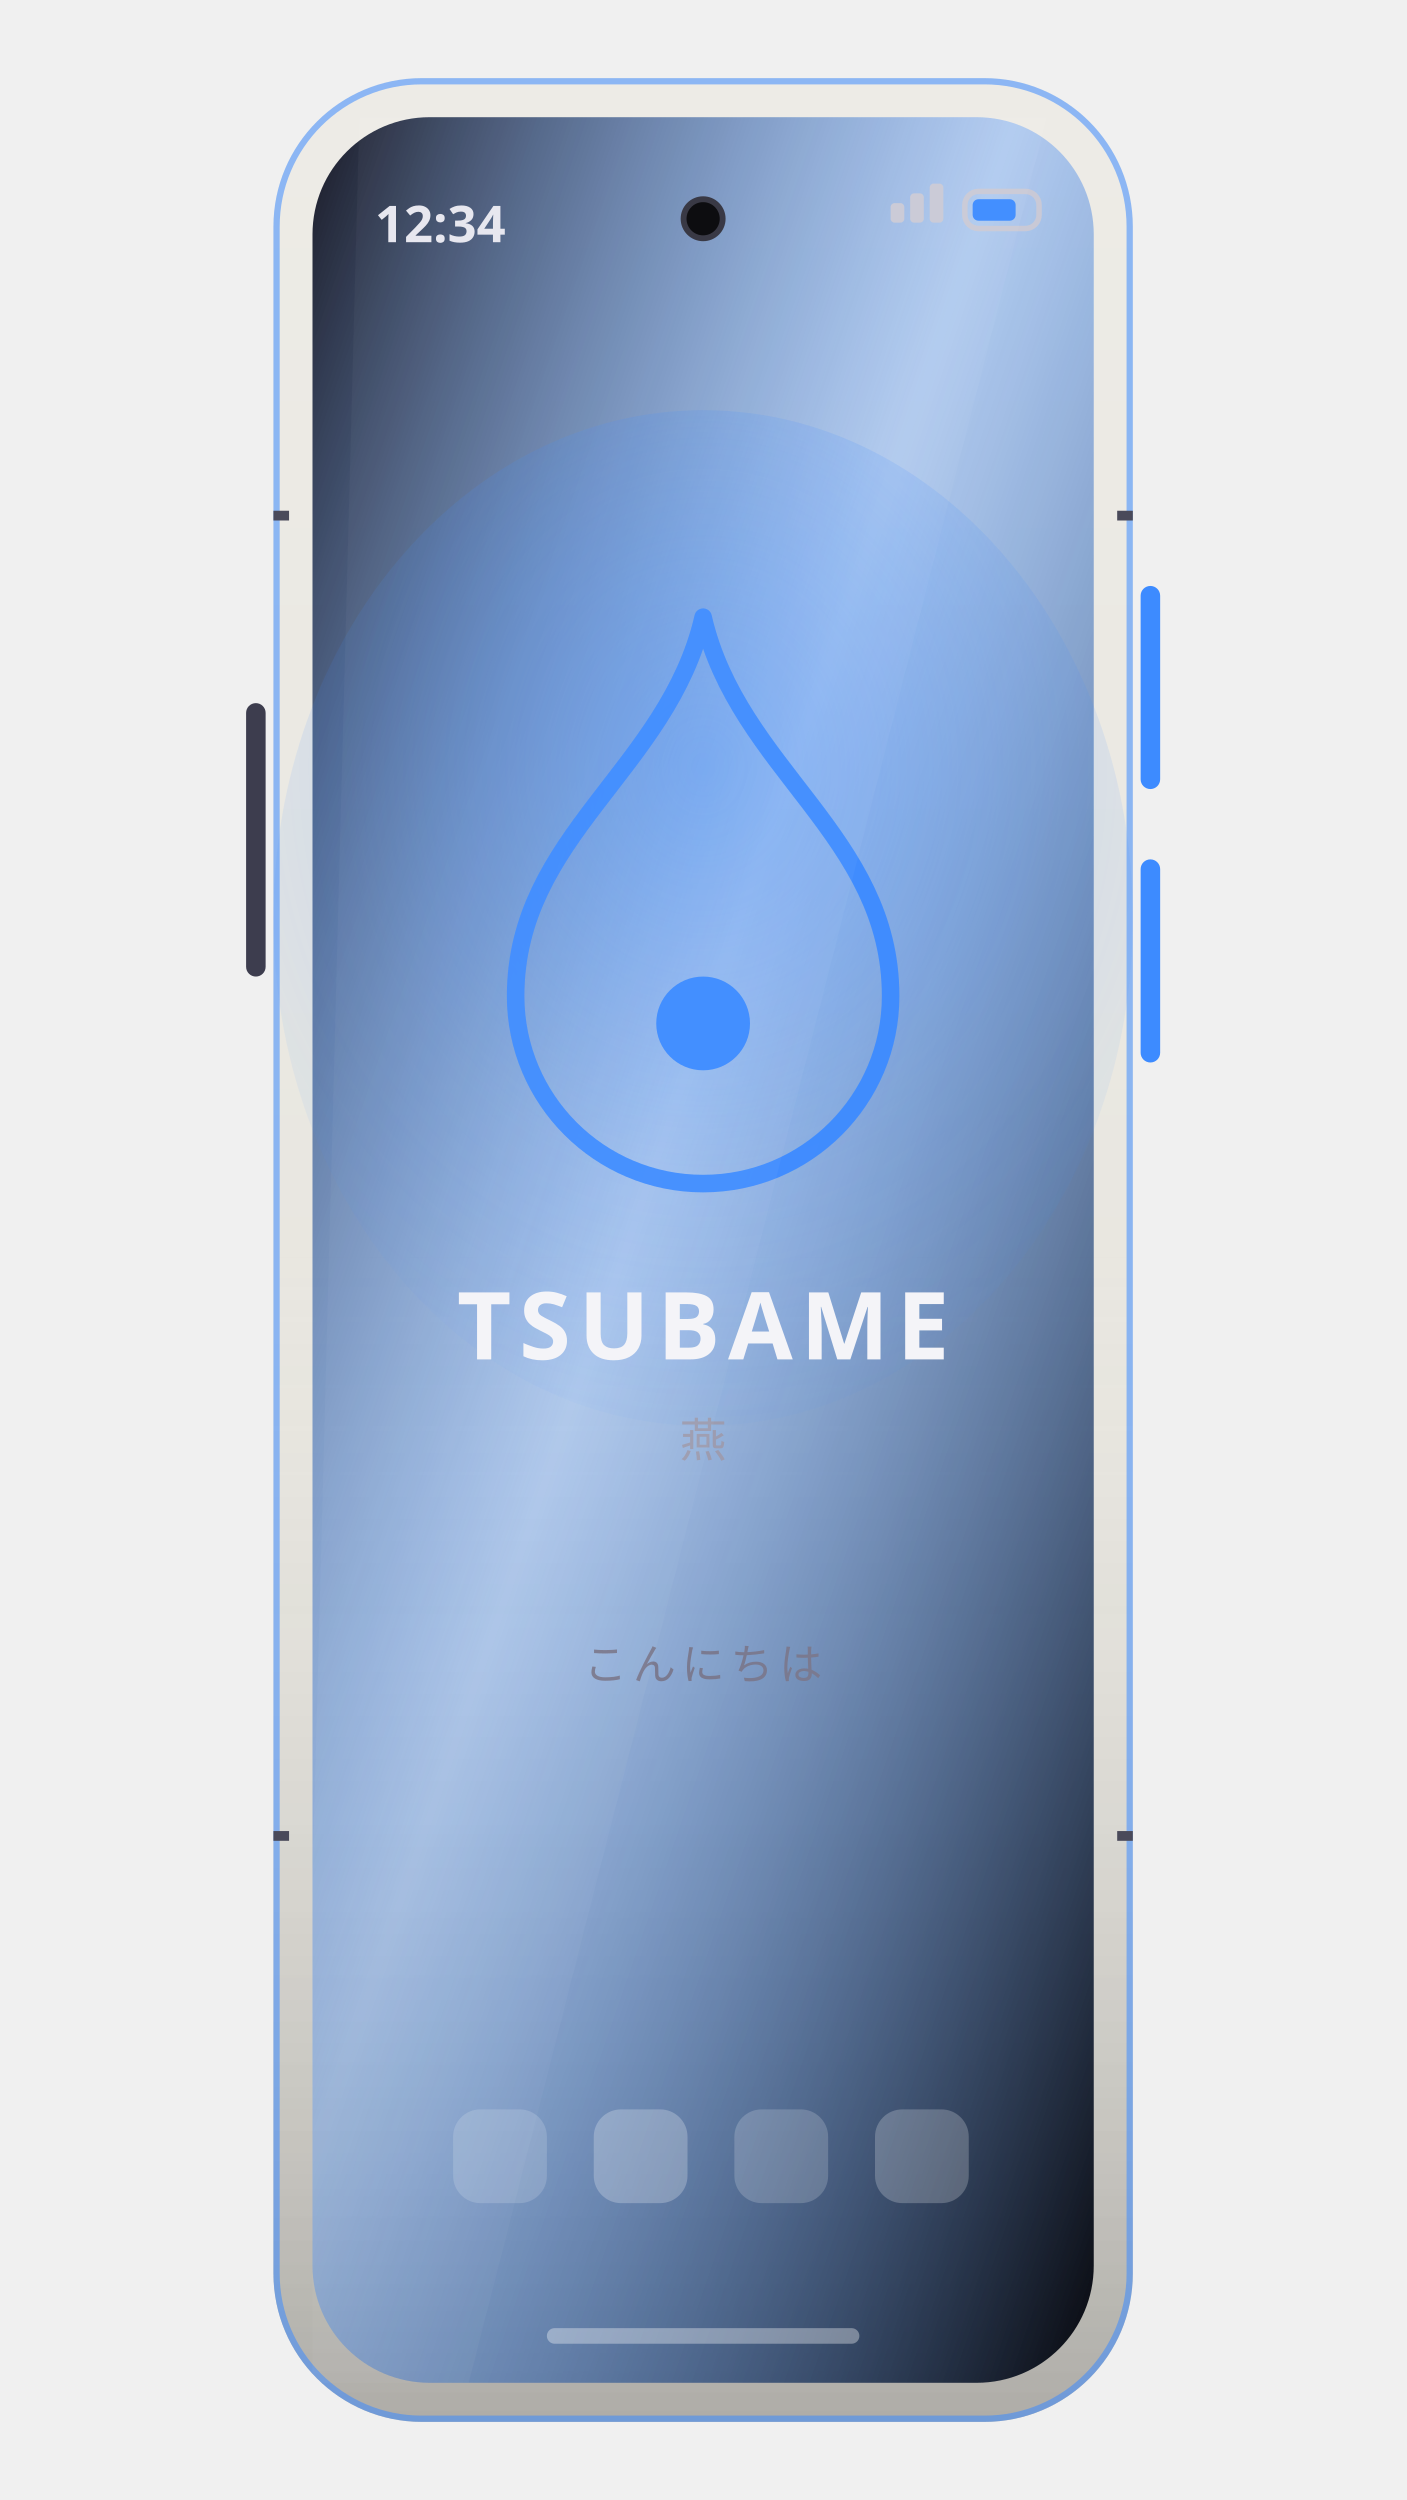
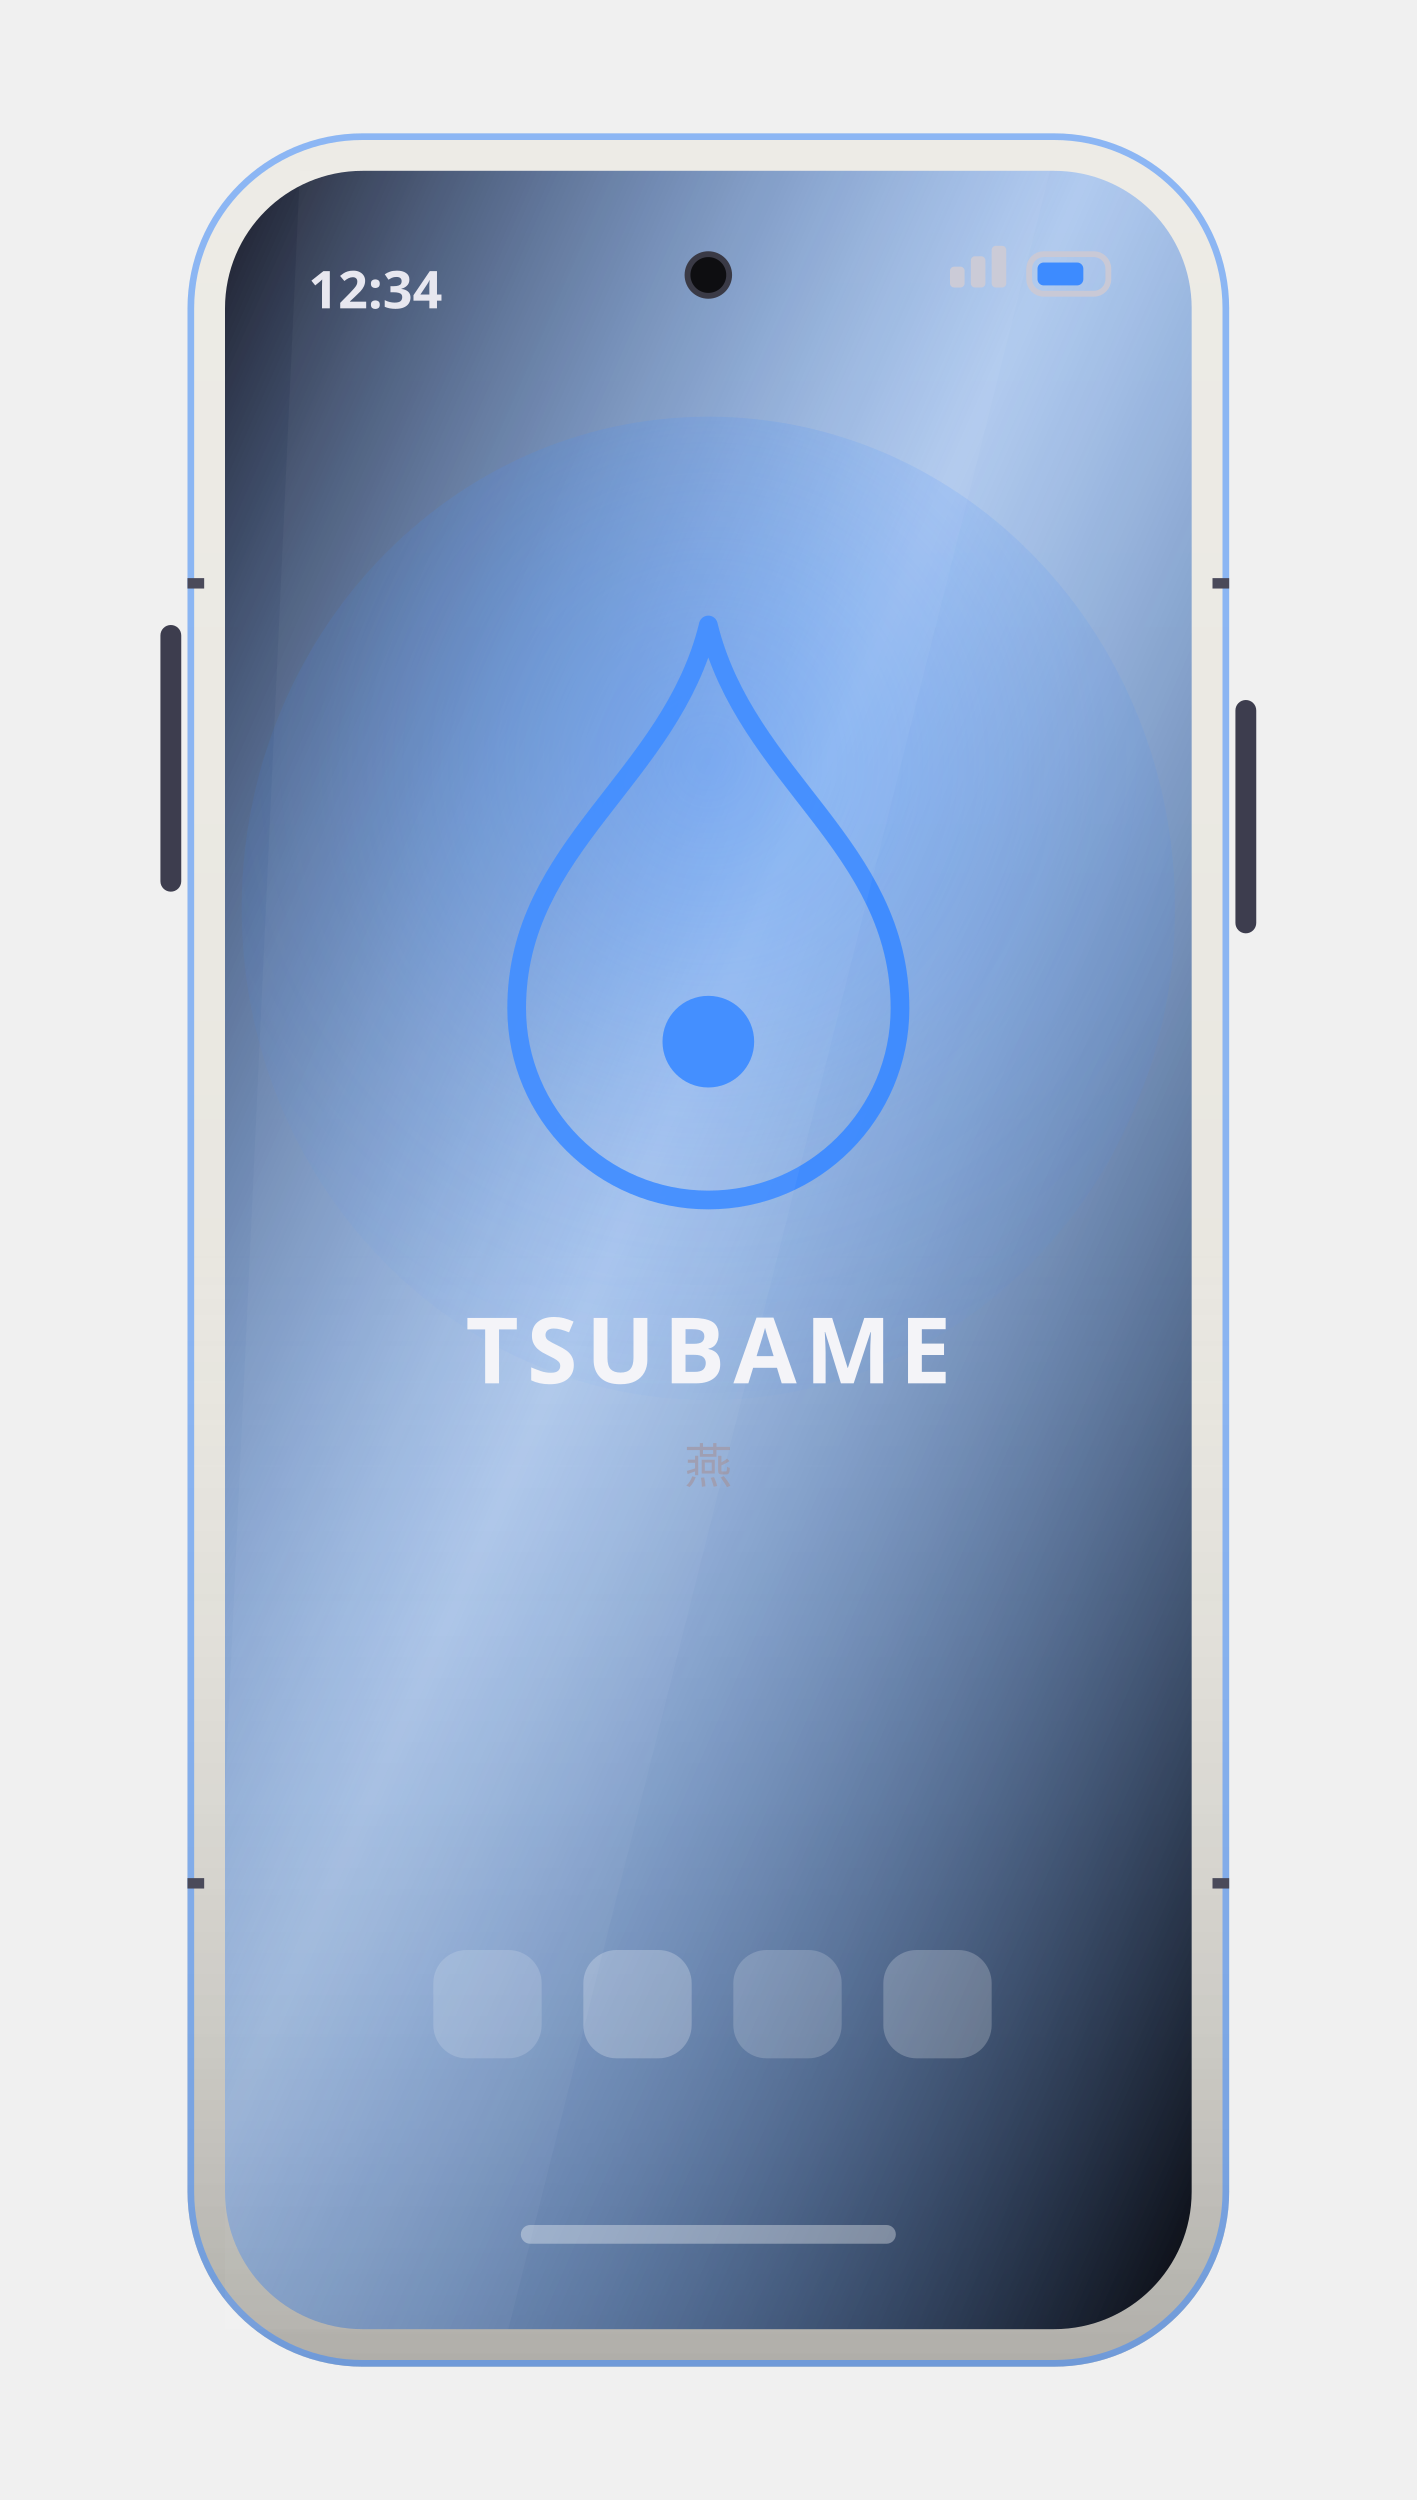
- <svg xmlns="http://www.w3.org/2000/svg" viewBox="0 0 360 640" role="img" aria-label="TSUBAME">
+ <svg xmlns="http://www.w3.org/2000/svg" viewBox="0 0 340 600" role="img" aria-label="TSUBAME">
  <defs>
    <linearGradient id="scrtsubame0" x1="0" y1="0" x2="1" y2="1">
      <stop offset="0" stop-color="#1b1b26" />
      <stop offset="0.45" stop-color="#3d8bff" stop-opacity="0.34" />
      <stop offset="1" stop-color="#07070b" />
    </linearGradient>
    <radialGradient id="flaretsubame0" cx="0.5" cy="0.35" r="0.75">
      <stop offset="0" stop-color="#3d8bff" stop-opacity="0.42" />
      <stop offset="0.55" stop-color="#3d8bff" stop-opacity="0.12" />
      <stop offset="1" stop-color="#3d8bff" stop-opacity="0" />
    </radialGradient>
    <linearGradient id="metaltsubame0" x1="0" y1="0" x2="0" y2="1">
      <stop offset="0" stop-color="#ffffff" stop-opacity="0.22" />
      <stop offset="0.5" stop-color="#ffffff" stop-opacity="0.04" />
      <stop offset="1" stop-color="#000000" stop-opacity="0.25" />
    </linearGradient>
  </defs>
-   <rect x="70" y="20" width="220" height="600" rx="38" fill="#e8e6df" />
-   <rect x="70" y="20" width="220" height="600" rx="38" fill="url(#metaltsubame0)" />
-   <rect x="70.8" y="20.8" width="218.4" height="598.4" rx="37.2" fill="none" stroke="#3d8bff" stroke-opacity="0.55" stroke-width="1.6" />
-   <path d="M70 132 h4 M70 470 h4 M286 132 h4 M286 470 h4" stroke="#4a4a5a" stroke-width="2.5" />
-   <rect x="80" y="30" width="200" height="580" rx="30" fill="url(#scrtsubame0)" />
-   <ellipse cx="180" cy="235" rx="110" ry="130" fill="url(#flaretsubame0)" />
-   <circle cx="180" cy="56" r="5" fill="#050508" stroke="#33333f" stroke-width="1.5" />
-   <text x="96" y="62" font-family="'Noto Sans JP',sans-serif" font-size="13" font-weight="700" fill="#e6e6ee">12:34</text>
-   <rect x="228" y="52" width="3.5" height="5" rx="1" fill="#c9c9d6" />
-   <rect x="233" y="49.5" width="3.5" height="7.5" rx="1" fill="#c9c9d6" />
-   <rect x="238" y="47" width="3.5" height="10" rx="1" fill="#c9c9d6" />
-   <rect x="247" y="49" width="19" height="9.5" rx="3.5" fill="none" stroke="#c9c9d6" stroke-width="1.4" />
-   <rect x="249" y="51" width="11" height="5.5" rx="1.5" fill="#3d8bff" />
-   <path d="M180 158 c-9 39 -48 56 -48 97 a48 48 0 0 0 96 0 c0 -41 -39 -58 -48 -97z" fill="none" stroke="#3d8bff" stroke-width="4.5" stroke-linejoin="round" opacity="0.95" />
-   <circle cx="180" cy="262" r="12" fill="#3d8bff" />
-   <text x="180" y="348" font-family="'Noto Sans JP',sans-serif" font-size="24" font-weight="800" fill="#f4f4f8" text-anchor="middle" letter-spacing="2">TSUBAME</text>
-   <text x="180" y="373" font-family="'Noto Sans JP',sans-serif" font-size="12" fill="#9c9cb0" text-anchor="middle" letter-spacing="4">燕</text>
-   <text x="180" y="430" font-family="'Noto Sans JP',sans-serif" font-size="11" fill="#7a7a90" text-anchor="middle" letter-spacing="1.5">こんにちは</text>
-   <rect x="116" y="540" width="24" height="24" rx="7" fill="#ffffff" opacity="0.16" />
-   <rect x="152" y="540" width="24" height="24" rx="7" fill="#ffffff" opacity="0.24" />
-   <rect x="188" y="540" width="24" height="24" rx="7" fill="#ffffff" opacity="0.18" />
-   <rect x="224" y="540" width="24" height="24" rx="7" fill="#ffffff" opacity="0.22" />
-   <rect x="140" y="596" width="80" height="4" rx="2" fill="#ffffff" opacity="0.35" />
-   <path d="M92 30 L268 30 L120 610 L80 610 L80 480 Z" fill="#ffffff" opacity="0.035" />
-   <rect x="292" y="150" width="5" height="52" rx="2.5" fill="#3d8bff" />
-   <rect x="292" y="220" width="5" height="52" rx="2.5" fill="#3d8bff" />
-   <rect x="63" y="180" width="5" height="70" rx="2.5" fill="#3d3d4e" />
+   <rect x="45" y="32" width="250" height="536" rx="42" fill="#e8e6df" />
+   <rect x="45" y="32" width="250" height="536" rx="42" fill="url(#metaltsubame0)" />
+   <rect x="45.8" y="32.8" width="248.4" height="534.4" rx="41.2" fill="none" stroke="#3d8bff" stroke-opacity="0.55" stroke-width="1.6" />
+   <path d="M45 140 h4 M45 452 h4 M291 140 h4 M291 452 h4" stroke="#4a4a5a" stroke-width="2.5" />
+   <rect x="54" y="41" width="232" height="518" rx="33" fill="url(#scrtsubame0)" />
+   <ellipse cx="170" cy="218" rx="112" ry="118" fill="url(#flaretsubame0)" />
+   <circle cx="170" cy="66" r="5" fill="#050508" stroke="#33333f" stroke-width="1.4" />
+   <text x="74" y="74" font-family="'Noto Sans JP',sans-serif" font-size="12.5" font-weight="700" fill="#e6e6ee">12:34</text>
+   <rect x="228" y="64" width="3.5" height="5" rx="1" fill="#c9c9d6" />
+   <rect x="233" y="61.5" width="3.5" height="7.5" rx="1" fill="#c9c9d6" />
+   <rect x="238" y="59" width="3.5" height="10" rx="1" fill="#c9c9d6" />
+   <rect x="247" y="61" width="19" height="9.5" rx="3.5" fill="none" stroke="#c9c9d6" stroke-width="1.4" />
+   <rect x="249" y="63" width="11" height="5.5" rx="1.5" fill="#3d8bff" />
+   <path d="M170 150 c-9 37 -46 53 -46 92 a46 46 0 0 0 92 0 c0 -39 -37 -55 -46 -92z" fill="none" stroke="#3d8bff" stroke-width="4.5" stroke-linejoin="round" opacity="0.95" />
+   <circle cx="170" cy="250" r="11" fill="#3d8bff" />
+   <text x="170" y="332" font-family="'Noto Sans JP',sans-serif" font-size="22" font-weight="800" fill="#f4f4f8" text-anchor="middle" letter-spacing="2">TSUBAME</text>
+   <text x="170" y="356" font-family="'Noto Sans JP',sans-serif" font-size="11.5" fill="#9c9cb0" text-anchor="middle" letter-spacing="4">燕</text>
+   <rect x="104" y="468" width="26" height="26" rx="8" fill="#ffffff" opacity="0.16" />
+   <rect x="140" y="468" width="26" height="26" rx="8" fill="#ffffff" opacity="0.24" />
+   <rect x="176" y="468" width="26" height="26" rx="8" fill="#ffffff" opacity="0.18" />
+   <rect x="212" y="468" width="26" height="26" rx="8" fill="#ffffff" opacity="0.22" />
+   <rect x="125" y="534" width="90" height="4.5" rx="2.25" fill="#ffffff" opacity="0.35" />
+   <path d="M72 41 L252 41 L122 559 L54 559 L54 430 Z" fill="#ffffff" opacity="0.038" />
+   <rect x="296.5" y="168" width="5" height="56" rx="2.5" fill="#3d3d4e" />
+   <rect x="38.5" y="150" width="5" height="64" rx="2.5" fill="#3d3d4e" />
</svg>
